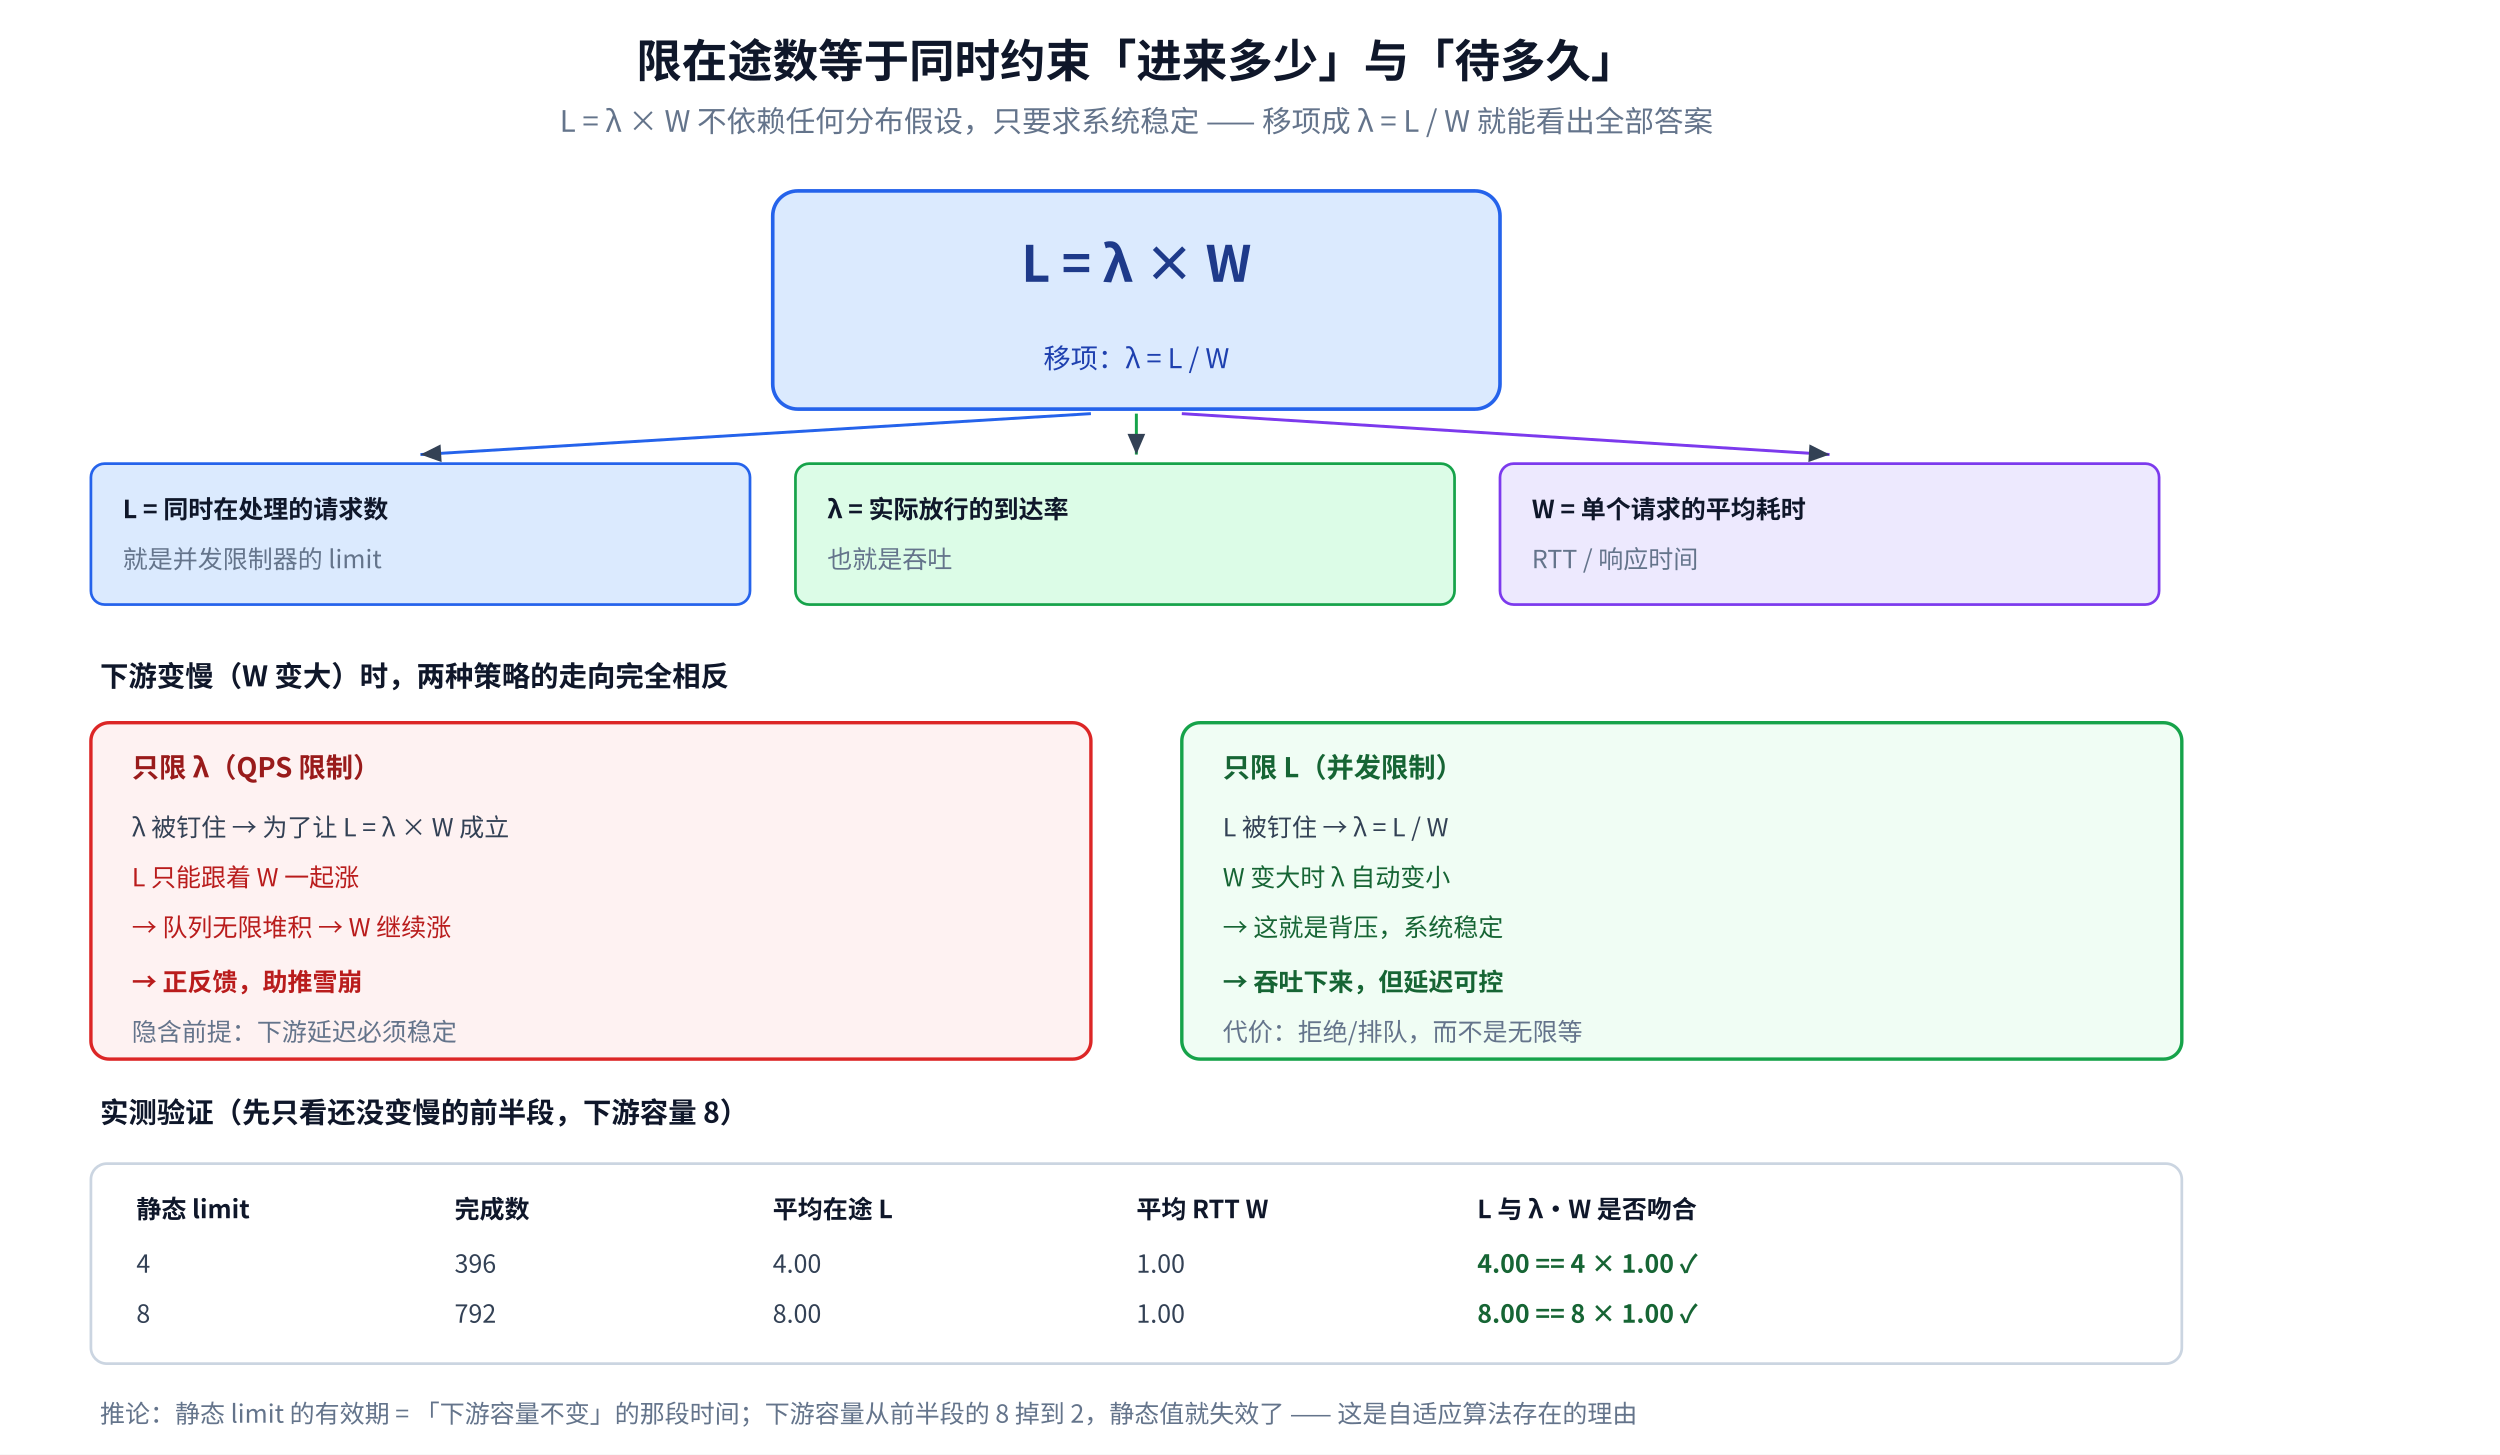
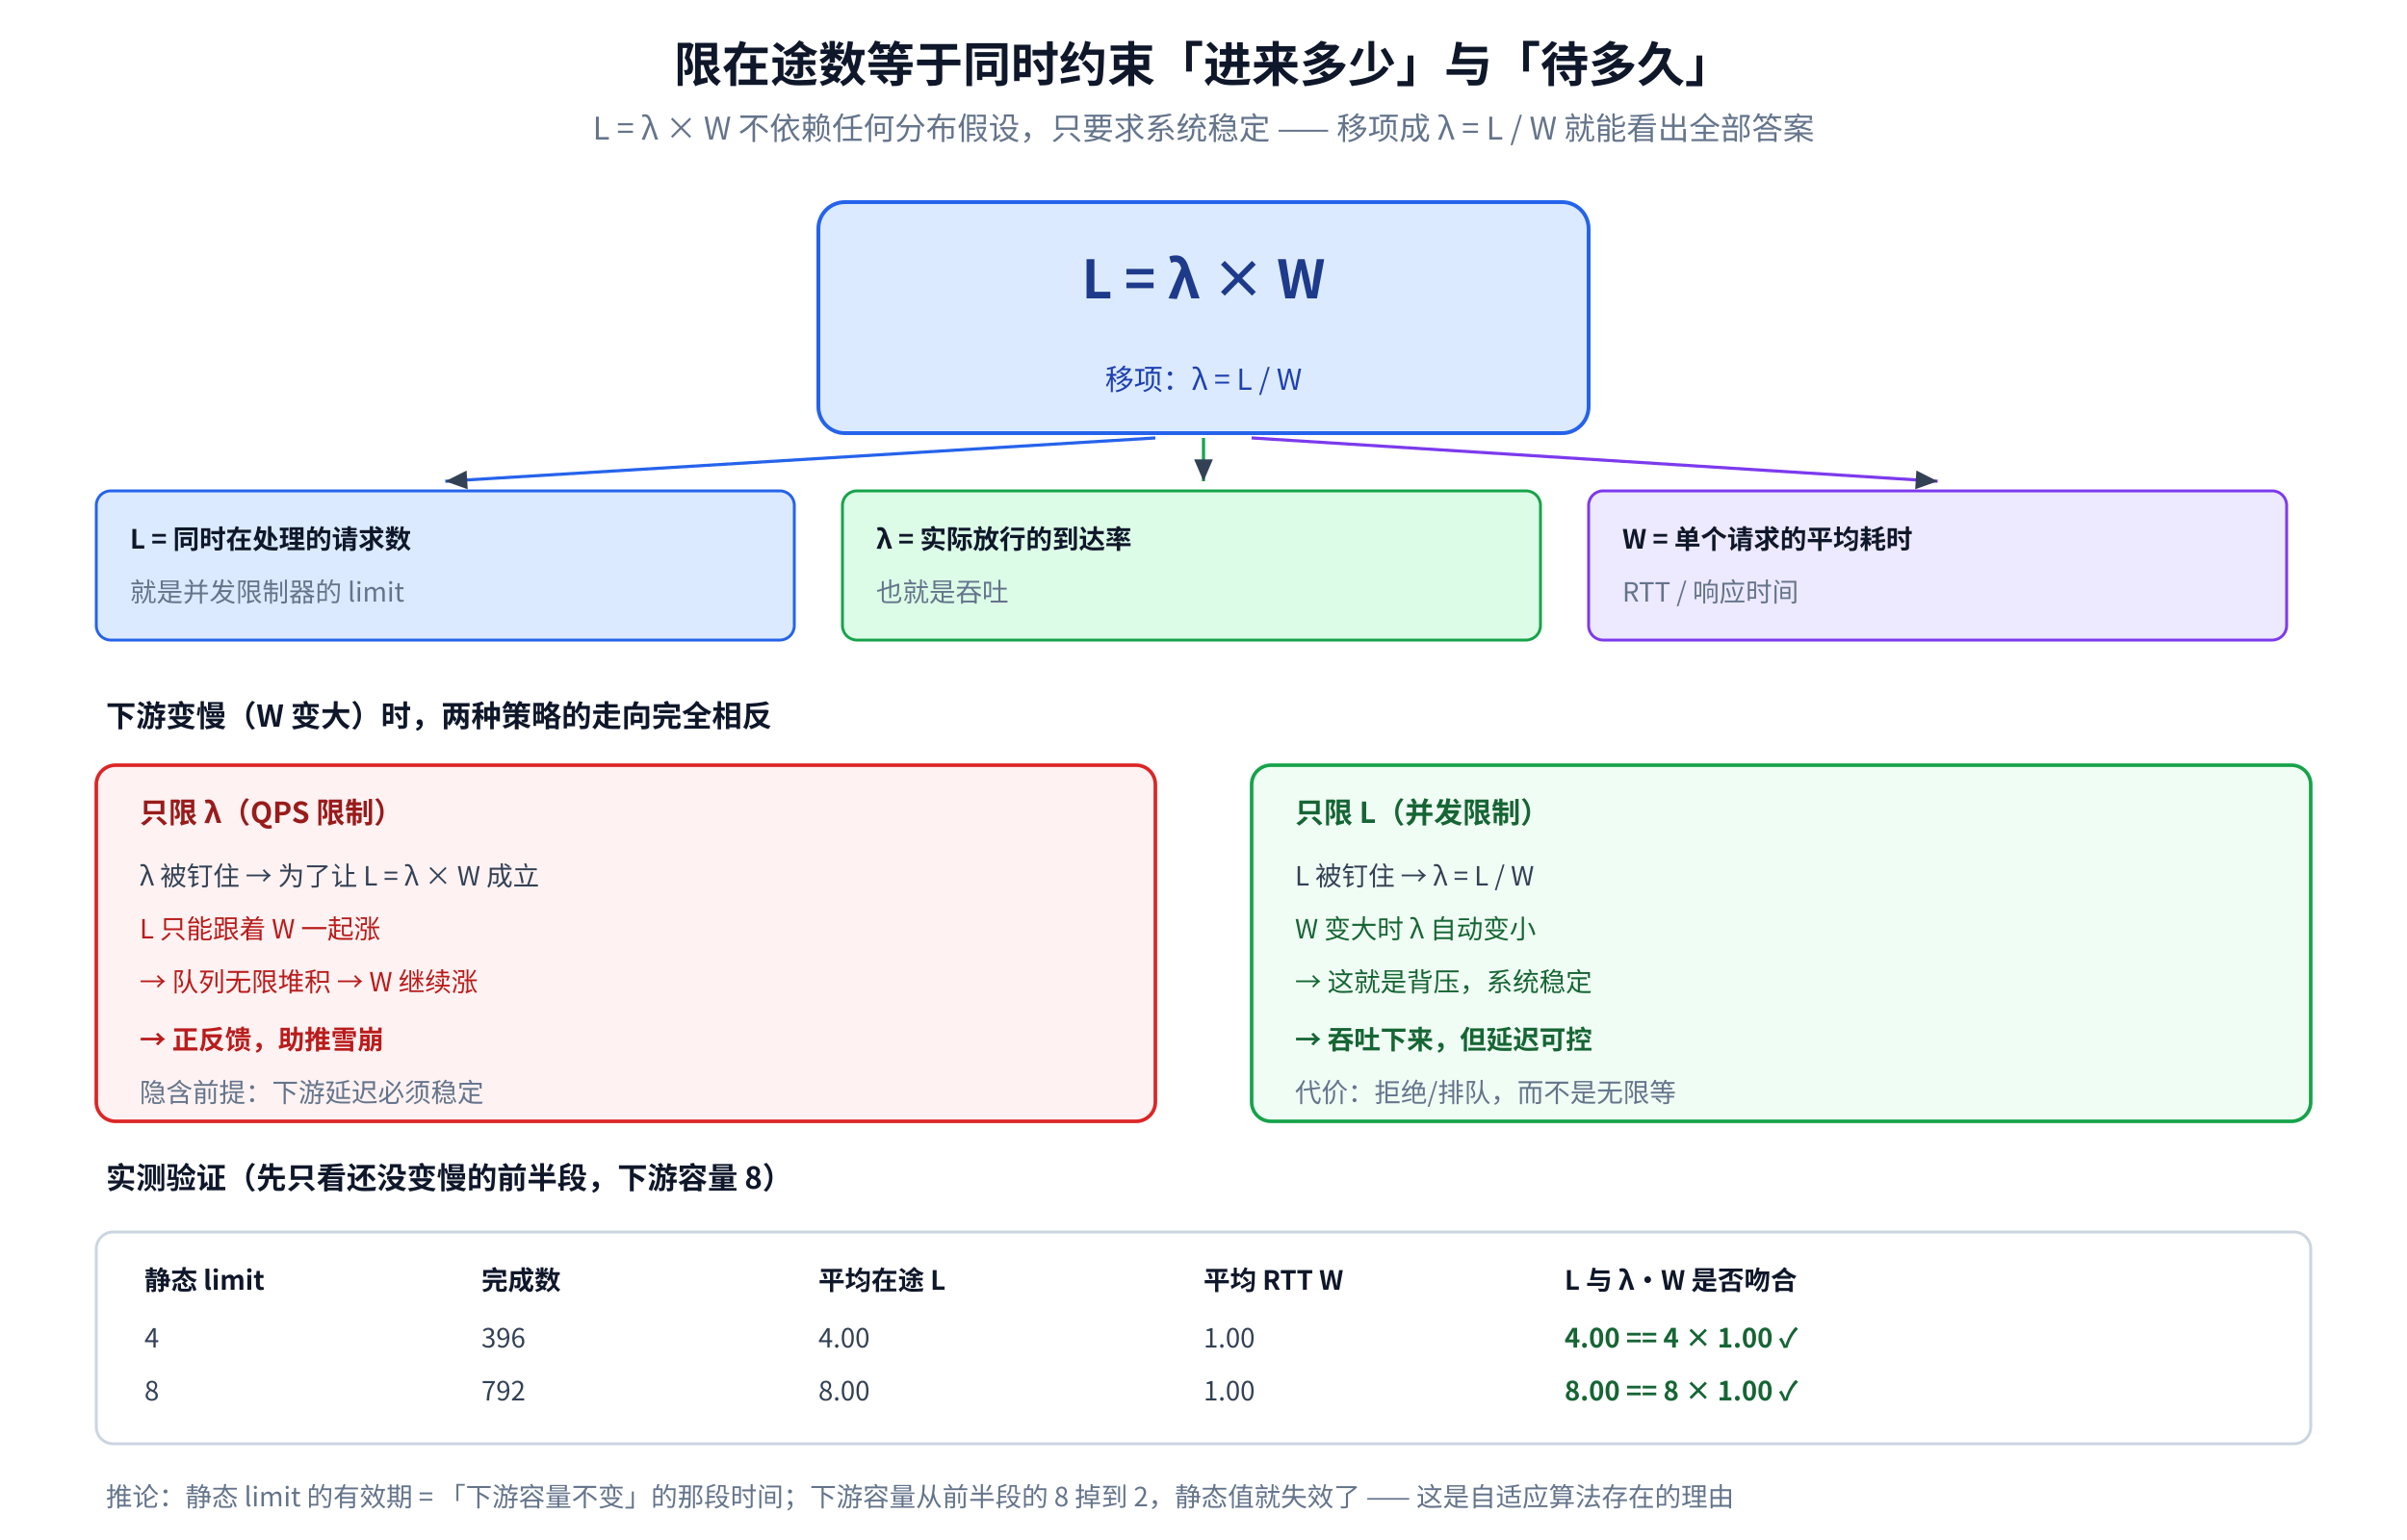
- <svg xmlns="http://www.w3.org/2000/svg" viewBox="0 0 1100 640" width="1100" height="640" font-family="Microsoft YaHei, PingFang SC, Noto Sans CJK SC, sans-serif">
-   <rect x="0" y="0" width="1100" height="640" fill="#ffffff" />
+ <svg xmlns="http://www.w3.org/2000/svg" viewBox="0 0 1000 640" width="1000" height="640" font-family="Microsoft YaHei, PingFang SC, Noto Sans CJK SC, sans-serif">
+   <rect x="0" y="0" width="1000" height="640" fill="#ffffff" />
  <text x="500" y="34" text-anchor="middle" font-size="20" font-weight="bold" fill="#0f172a">限在途数等于同时约束「进来多少」与「待多久」</text>
  <text x="500" y="58" text-anchor="middle" font-size="13" fill="#64748B">L = λ × W 不依赖任何分布假设，只要求系统稳定 —— 移项成 λ = L / W 就能看出全部答案</text>
  <defs>
    <marker id="g4" markerWidth="9" markerHeight="9" refX="7" refY="3" orient="auto">
      <path d="M0,0 L7,3 L0,6 Z" fill="#334155" />
    </marker>
  </defs>
  <rect x="340" y="84" width="320" height="96" rx="11" fill="#dbeafe" stroke="#2563eb" stroke-width="1.6" />
  <text x="500" y="124" font-size="22" fill="#1e3a8a" text-anchor="middle" font-weight="bold">L = λ × W</text>
  <text x="500" y="162" font-size="12" fill="#1e40af" text-anchor="middle">移项：λ = L / W</text>
  <rect x="40" y="204" width="290" height="62" rx="6" fill="#dbeafe" stroke="#2563eb" stroke-width="1.2" />
  <text x="54" y="228" font-size="11" fill="#0f172a" text-anchor="start" font-weight="bold">L = 同时在处理的请求数</text>
  <text x="54" y="250" font-size="11" fill="#64748B" text-anchor="start">就是并发限制器的 limit</text>
  <rect x="350" y="204" width="290" height="62" rx="6" fill="#dcfce7" stroke="#16a34a" stroke-width="1.2" />
  <text x="364" y="228" font-size="11" fill="#0f172a" text-anchor="start" font-weight="bold">λ = 实际放行的到达率</text>
  <text x="364" y="250" font-size="11" fill="#64748B" text-anchor="start">也就是吞吐</text>
  <rect x="660" y="204" width="290" height="62" rx="6" fill="#ede9fe" stroke="#7c3aed" stroke-width="1.2" />
  <text x="674" y="228" font-size="11" fill="#0f172a" text-anchor="start" font-weight="bold">W = 单个请求的平均耗时</text>
  <text x="674" y="250" font-size="11" fill="#64748B" text-anchor="start">RTT / 响应时间</text>
  <line x1="480" y1="182" x2="185" y2="200" stroke="#2563eb" stroke-width="1.3" marker-end="url(#g4)" />
  <line x1="500" y1="182" x2="500" y2="200" stroke="#16a34a" stroke-width="1.3" marker-end="url(#g4)" />
  <line x1="520" y1="182" x2="805" y2="200" stroke="#7c3aed" stroke-width="1.3" marker-end="url(#g4)" />
  <text x="44" y="302" font-size="12.5" fill="#0f172a" text-anchor="start" font-weight="bold">下游变慢（W 变大）时，两种策略的走向完全相反</text>
  <rect x="40" y="318" width="440" height="148" rx="8" fill="#fef2f2" stroke="#dc2626" stroke-width="1.5" />
  <text x="58" y="342" font-size="12" fill="#991b1b" text-anchor="start" font-weight="bold">只限 λ（QPS 限制）</text>
  <text x="58" y="368" font-size="11" fill="#334155" text-anchor="start">λ 被钉住 → 为了让 L = λ × W 成立</text>
  <text x="58" y="390" font-size="11" fill="#b91c1c" text-anchor="start">L 只能跟着 W 一起涨</text>
  <text x="58" y="412" font-size="11" fill="#b91c1c" text-anchor="start">→ 队列无限堆积 → W 继续涨</text>
  <text x="58" y="436" font-size="11" fill="#b91c1c" text-anchor="start" font-weight="bold">→ 正反馈，助推雪崩</text>
  <text x="58" y="458" font-size="11" fill="#64748B" text-anchor="start">隐含前提：下游延迟必须稳定</text>
  <rect x="520" y="318" width="440" height="148" rx="8" fill="#f0fdf4" stroke="#16a34a" stroke-width="1.5" />
  <text x="538" y="342" font-size="12" fill="#166534" text-anchor="start" font-weight="bold">只限 L（并发限制）</text>
  <text x="538" y="368" font-size="11" fill="#334155" text-anchor="start">L 被钉住 → λ = L / W</text>
  <text x="538" y="390" font-size="11" fill="#166534" text-anchor="start">W 变大时 λ 自动变小</text>
  <text x="538" y="412" font-size="11" fill="#166534" text-anchor="start">→ 这就是背压，系统稳定</text>
  <text x="538" y="436" font-size="11" fill="#166534" text-anchor="start" font-weight="bold">→ 吞吐下来，但延迟可控</text>
  <text x="538" y="458" font-size="11" fill="#64748B" text-anchor="start">代价：拒绝/排队，而不是无限等</text>
  <text x="44" y="494" font-size="12.5" fill="#0f172a" text-anchor="start" font-weight="bold">实测验证（先只看还没变慢的前半段，下游容量 8）</text>
  <rect x="40" y="512" width="920" height="88" rx="7" fill="#ffffff" stroke="#cbd5e1" stroke-width="1.2" />
  <text x="60" y="536" font-size="11" fill="#0f172a" text-anchor="start" font-weight="bold">静态 limit</text>
  <text x="200" y="536" font-size="11" fill="#0f172a" text-anchor="start" font-weight="bold">完成数</text>
  <text x="340" y="536" font-size="11" fill="#0f172a" text-anchor="start" font-weight="bold">平均在途 L</text>
  <text x="500" y="536" font-size="11" fill="#0f172a" text-anchor="start" font-weight="bold">平均 RTT W</text>
  <text x="650" y="536" font-size="11" fill="#0f172a" text-anchor="start" font-weight="bold">L 与 λ·W 是否吻合</text>
  <text x="60" y="560" font-size="11" fill="#334155" text-anchor="start">4</text>
  <text x="200" y="560" font-size="11" fill="#334155" text-anchor="start">396</text>
  <text x="340" y="560" font-size="11" fill="#334155" text-anchor="start">4.00</text>
  <text x="500" y="560" font-size="11" fill="#334155" text-anchor="start">1.00</text>
  <text x="650" y="560" font-size="11" fill="#166534" text-anchor="start" font-weight="bold">4.00 == 4 × 1.00 ✓</text>
  <text x="60" y="582" font-size="11" fill="#334155" text-anchor="start">8</text>
  <text x="200" y="582" font-size="11" fill="#334155" text-anchor="start">792</text>
  <text x="340" y="582" font-size="11" fill="#334155" text-anchor="start">8.00</text>
  <text x="500" y="582" font-size="11" fill="#334155" text-anchor="start">1.00</text>
  <text x="650" y="582" font-size="11" fill="#166534" text-anchor="start" font-weight="bold">8.00 == 8 × 1.00 ✓</text>
  <text x="44" y="626" font-size="11" fill="#64748B" text-anchor="start">推论：静态 limit 的有效期 = 「下游容量不变」的那段时间；下游容量从前半段的 8 掉到 2，静态值就失效了 —— 这是自适应算法存在的理由</text>
</svg>
